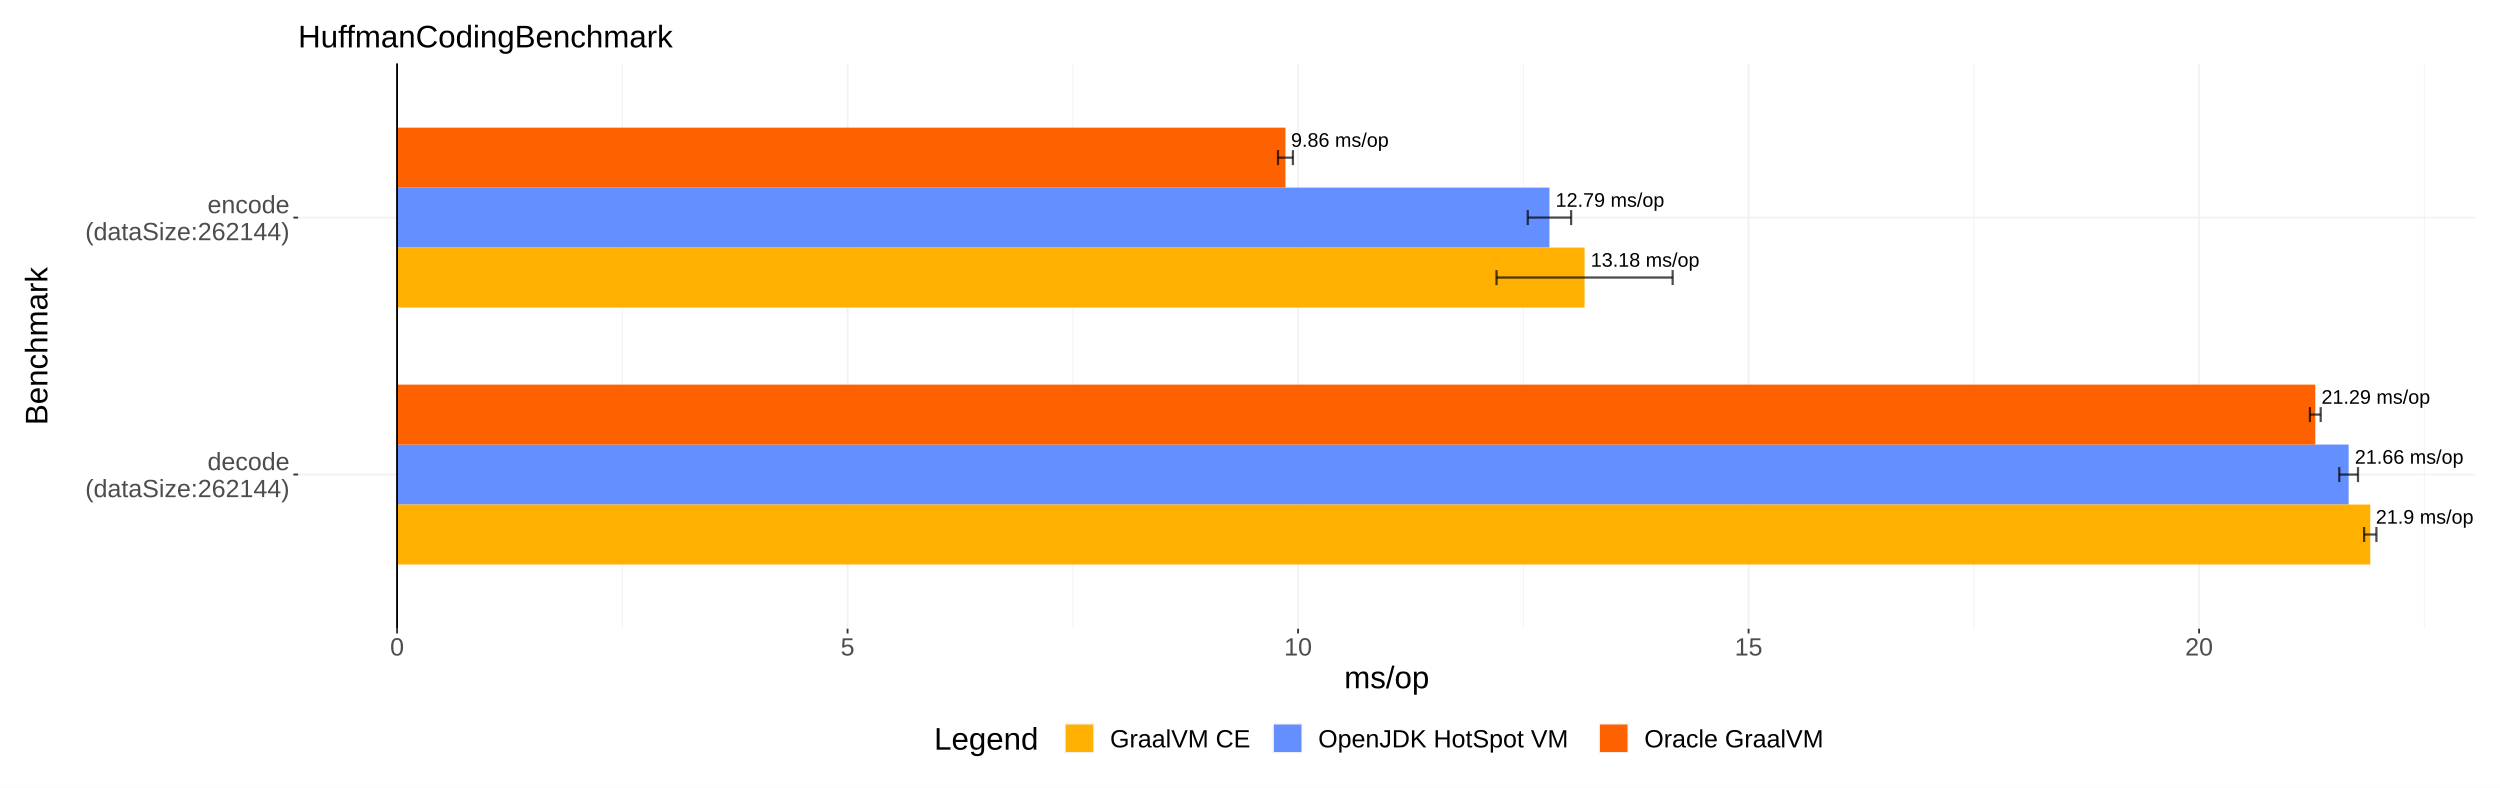
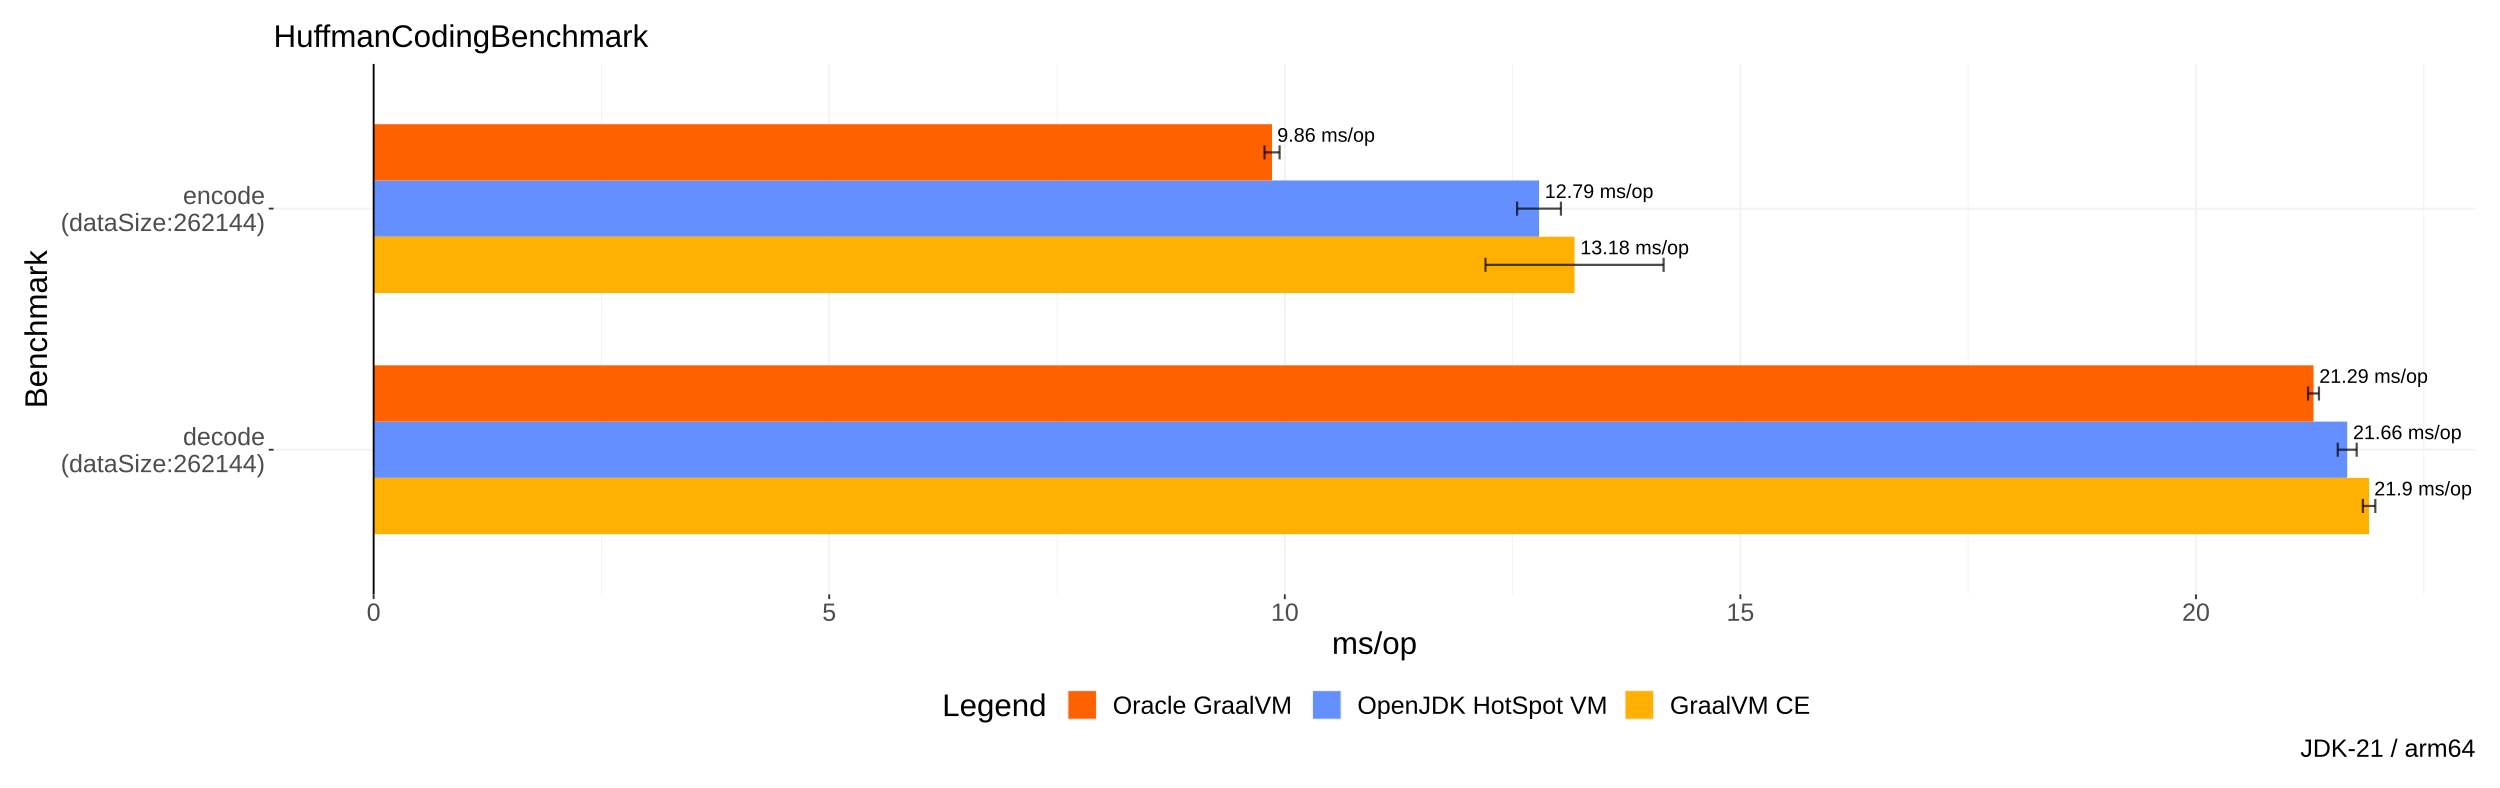
<svg xmlns="http://www.w3.org/2000/svg" class="svglite" width="1440.00pt" height="453.54pt" viewBox="0 0 1440.00 453.54">
  <defs>
    <style type="text/css">
    .svglite line, .svglite polyline, .svglite polygon, .svglite path, .svglite rect, .svglite circle {
      fill: none;
      stroke: #000000;
      stroke-linecap: round;
      stroke-linejoin: round;
      stroke-miterlimit: 10.00;
    }
    .svglite text {
      white-space: pre;
    }
  </style>
  </defs>
  <rect width="100%" height="100%" style="stroke: none; fill: #FFFFFF;" />
  <defs>
    <clipPath id="cpMC4wMHwxNDQwLjAwfDAuMDB8NDUzLjU0">
      <rect x="0.00" y="0.00" width="1440.00" height="453.54" />
    </clipPath>
  </defs>
  <g clip-path="url(#cpMC4wMHwxNDQwLjAwfDAuMDB8NDUzLjU0)">
-     <rect x="-0" y="0.00" width="1440.00" height="453.54" style="stroke-width: 1.07; stroke: #FFFFFF; fill: #FFFFFF;" />
-     <rect x="171.71" y="36.52" width="1254.12" height="325.62" style="stroke-width: 1.07; stroke: none;" />
-     <polyline points="358.46,362.15 358.46,36.52 " style="stroke-width: 0.53; stroke: #F2F2F2; stroke-linecap: butt;" />
-     <polyline points="617.94,362.15 617.94,36.52 " style="stroke-width: 0.53; stroke: #F2F2F2; stroke-linecap: butt;" />
-     <polyline points="877.43,362.15 877.43,36.52 " style="stroke-width: 0.53; stroke: #F2F2F2; stroke-linecap: butt;" />
-     <polyline points="1136.92,362.15 1136.92,36.52 " style="stroke-width: 0.53; stroke: #F2F2F2; stroke-linecap: butt;" />
-     <polyline points="1396.41,362.15 1396.41,36.52 " style="stroke-width: 0.53; stroke: #F2F2F2; stroke-linecap: butt;" />
-     <polyline points="171.71,273.34 1425.83,273.34 " style="stroke-width: 1.07; stroke: #F2F2F2; stroke-linecap: butt;" />
-     <polyline points="171.71,125.33 1425.83,125.33 " style="stroke-width: 1.07; stroke: #F2F2F2; stroke-linecap: butt;" />
-     <polyline points="228.71,362.15 228.71,36.52 " style="stroke-width: 1.07; stroke: #F2F2F2; stroke-linecap: butt;" />
-     <polyline points="488.20,362.15 488.20,36.52 " style="stroke-width: 1.07; stroke: #F2F2F2; stroke-linecap: butt;" />
-     <polyline points="747.69,362.15 747.69,36.52 " style="stroke-width: 1.07; stroke: #F2F2F2; stroke-linecap: butt;" />
-     <polyline points="1007.18,362.15 1007.18,36.52 " style="stroke-width: 1.07; stroke: #F2F2F2; stroke-linecap: butt;" />
-     <polyline points="1266.67,362.15 1266.67,36.52 " style="stroke-width: 1.07; stroke: #F2F2F2; stroke-linecap: butt;" />
-     <rect x="228.71" y="256.07" width="1124.11" height="34.54" style="stroke-width: 1.07; stroke: none; stroke-linecap: butt; stroke-linejoin: miter; fill: #648FFF;" />
-     <rect x="228.71" y="290.61" width="1136.56" height="34.54" style="stroke-width: 1.07; stroke: none; stroke-linecap: butt; stroke-linejoin: miter; fill: #FFB000;" />
-     <rect x="228.71" y="221.54" width="1104.90" height="34.54" style="stroke-width: 1.07; stroke: none; stroke-linecap: butt; stroke-linejoin: miter; fill: #FE6100;" />
-     <rect x="228.71" y="108.06" width="663.77" height="34.54" style="stroke-width: 1.07; stroke: none; stroke-linecap: butt; stroke-linejoin: miter; fill: #648FFF;" />
-     <rect x="228.71" y="142.60" width="684.01" height="34.54" style="stroke-width: 1.07; stroke: none; stroke-linecap: butt; stroke-linejoin: miter; fill: #FFB000;" />
-     <rect x="228.71" y="73.52" width="511.71" height="34.54" style="stroke-width: 1.07; stroke: none; stroke-linecap: butt; stroke-linejoin: miter; fill: #FE6100;" />
-     <text x="1356.38" y="267.12" style="font-size: 11.38px; font-family: &quot;Liberation Sans&quot;;" textLength="71.19px" lengthAdjust="spacingAndGlyphs">21.66 ms/op</text>
-     <text x="1368.47" y="301.65" style="font-size: 11.38px; font-family: &quot;Liberation Sans&quot;;" textLength="63.96px" lengthAdjust="spacingAndGlyphs">21.9 ms/op</text>
-     <text x="1337.17" y="232.58" style="font-size: 11.38px; font-family: &quot;Liberation Sans&quot;;" textLength="71.19px" lengthAdjust="spacingAndGlyphs">21.29 ms/op</text>
-     <text x="896.04" y="119.11" style="font-size: 11.38px; font-family: &quot;Liberation Sans&quot;;" textLength="71.19px" lengthAdjust="spacingAndGlyphs">12.79 ms/op</text>
-     <text x="916.28" y="153.64" style="font-size: 11.38px; font-family: &quot;Liberation Sans&quot;;" textLength="71.19px" lengthAdjust="spacingAndGlyphs">13.18 ms/op</text>
-     <text x="743.62" y="84.57" style="font-size: 11.38px; font-family: &quot;Liberation Sans&quot;;" textLength="63.96px" lengthAdjust="spacingAndGlyphs">9.86 ms/op</text>
-     <polyline points="1358.21,277.66 1358.21,269.02 " style="stroke-width: 1.28; stroke: #000000; stroke-opacity: 0.70; stroke-linecap: butt;" />
-     <polyline points="1358.21,273.34 1347.42,273.34 " style="stroke-width: 1.28; stroke: #000000; stroke-opacity: 0.70; stroke-linecap: butt;" />
-     <polyline points="1347.42,277.66 1347.42,269.02 " style="stroke-width: 1.28; stroke: #000000; stroke-opacity: 0.70; stroke-linecap: butt;" />
-     <polyline points="1368.82,312.19 1368.82,303.56 " style="stroke-width: 1.28; stroke: #000000; stroke-opacity: 0.70; stroke-linecap: butt;" />
-     <polyline points="1368.82,307.88 1361.72,307.88 " style="stroke-width: 1.28; stroke: #000000; stroke-opacity: 0.70; stroke-linecap: butt;" />
-     <polyline points="1361.72,312.19 1361.72,303.56 " style="stroke-width: 1.28; stroke: #000000; stroke-opacity: 0.70; stroke-linecap: butt;" />
-     <polyline points="1336.72,243.12 1336.72,234.49 " style="stroke-width: 1.28; stroke: #000000; stroke-opacity: 0.70; stroke-linecap: butt;" />
-     <polyline points="1336.72,238.80 1330.51,238.80 " style="stroke-width: 1.28; stroke: #000000; stroke-opacity: 0.70; stroke-linecap: butt;" />
-     <polyline points="1330.51,243.12 1330.51,234.49 " style="stroke-width: 1.28; stroke: #000000; stroke-opacity: 0.70; stroke-linecap: butt;" />
-     <polyline points="904.98,129.65 904.98,121.01 " style="stroke-width: 1.28; stroke: #000000; stroke-opacity: 0.70; stroke-linecap: butt;" />
-     <polyline points="904.98,125.33 879.99,125.33 " style="stroke-width: 1.28; stroke: #000000; stroke-opacity: 0.70; stroke-linecap: butt;" />
-     <polyline points="879.99,129.65 879.99,121.01 " style="stroke-width: 1.28; stroke: #000000; stroke-opacity: 0.70; stroke-linecap: butt;" />
-     <polyline points="963.45,164.18 963.45,155.55 " style="stroke-width: 1.28; stroke: #000000; stroke-opacity: 0.70; stroke-linecap: butt;" />
-     <polyline points="963.45,159.86 862.00,159.86 " style="stroke-width: 1.28; stroke: #000000; stroke-opacity: 0.70; stroke-linecap: butt;" />
-     <polyline points="862.00,164.18 862.00,155.55 " style="stroke-width: 1.28; stroke: #000000; stroke-opacity: 0.70; stroke-linecap: butt;" />
-     <polyline points="744.72,95.11 744.72,86.48 " style="stroke-width: 1.28; stroke: #000000; stroke-opacity: 0.70; stroke-linecap: butt;" />
-     <polyline points="744.72,90.79 736.12,90.79 " style="stroke-width: 1.28; stroke: #000000; stroke-opacity: 0.70; stroke-linecap: butt;" />
-     <polyline points="736.12,95.11 736.12,86.48 " style="stroke-width: 1.28; stroke: #000000; stroke-opacity: 0.70; stroke-linecap: butt;" />
-     <line x1="228.71" y1="362.15" x2="228.71" y2="36.52" style="stroke-width: 1.07; stroke-linecap: butt;" />
-     <text x="166.77" y="270.81" text-anchor="end" style="font-size: 14.40px;fill: #4D4D4D; font-family: &quot;Liberation Sans&quot;;" textLength="52.70px" lengthAdjust="spacingAndGlyphs">decode</text>
-     <text x="166.77" y="286.36" text-anchor="end" style="font-size: 14.40px;fill: #4D4D4D; font-family: &quot;Liberation Sans&quot;;" textLength="132.99px" lengthAdjust="spacingAndGlyphs">(dataSize:262144)</text>
-     <text x="166.77" y="122.80" text-anchor="end" style="font-size: 14.40px;fill: #4D4D4D; font-family: &quot;Liberation Sans&quot;;" textLength="52.69px" lengthAdjust="spacingAndGlyphs">encode</text>
-     <text x="166.77" y="138.35" text-anchor="end" style="font-size: 14.40px;fill: #4D4D4D; font-family: &quot;Liberation Sans&quot;;" textLength="132.99px" lengthAdjust="spacingAndGlyphs">(dataSize:262144)</text>
-     <polyline points="168.97,273.34 171.71,273.34 " style="stroke-width: 1.07; stroke: #333333; stroke-linecap: butt;" />
-     <polyline points="168.97,125.33 171.71,125.33 " style="stroke-width: 1.07; stroke: #333333; stroke-linecap: butt;" />
-     <polyline points="228.71,364.89 228.71,362.15 " style="stroke-width: 1.07; stroke: #333333; stroke-linecap: butt;" />
-     <polyline points="488.20,364.89 488.20,362.15 " style="stroke-width: 1.07; stroke: #333333; stroke-linecap: butt;" />
-     <polyline points="747.69,364.89 747.69,362.15 " style="stroke-width: 1.07; stroke: #333333; stroke-linecap: butt;" />
-     <polyline points="1007.18,364.89 1007.18,362.15 " style="stroke-width: 1.07; stroke: #333333; stroke-linecap: butt;" />
-     <polyline points="1266.67,364.89 1266.67,362.15 " style="stroke-width: 1.07; stroke: #333333; stroke-linecap: butt;" />
-     <text x="228.71" y="377.57" text-anchor="middle" style="font-size: 14.40px;fill: #4D4D4D; font-family: &quot;Liberation Sans&quot;;" textLength="9.16px" lengthAdjust="spacingAndGlyphs">0</text>
-     <text x="488.20" y="377.57" text-anchor="middle" style="font-size: 14.40px;fill: #4D4D4D; font-family: &quot;Liberation Sans&quot;;" textLength="9.16px" lengthAdjust="spacingAndGlyphs">5</text>
-     <text x="747.69" y="377.57" text-anchor="middle" style="font-size: 14.40px;fill: #4D4D4D; font-family: &quot;Liberation Sans&quot;;" textLength="18.32px" lengthAdjust="spacingAndGlyphs">10</text>
-     <text x="1007.18" y="377.57" text-anchor="middle" style="font-size: 14.40px;fill: #4D4D4D; font-family: &quot;Liberation Sans&quot;;" textLength="18.32px" lengthAdjust="spacingAndGlyphs">15</text>
-     <text x="1266.67" y="377.57" text-anchor="middle" style="font-size: 14.40px;fill: #4D4D4D; font-family: &quot;Liberation Sans&quot;;" textLength="18.32px" lengthAdjust="spacingAndGlyphs">20</text>
-     <text x="798.77" y="396.43" text-anchor="middle" style="font-size: 18.00px; font-family: &quot;Liberation Sans&quot;;" textLength="55.41px" lengthAdjust="spacingAndGlyphs">ms/op</text>
-     <text transform="translate(27.30,199.33) rotate(-90)" text-anchor="middle" style="font-size: 18.00px; font-family: &quot;Liberation Sans&quot;;" textLength="102.52px" lengthAdjust="spacingAndGlyphs">Benchmark</text>
-     <rect x="532.57" y="411.13" width="532.38" height="28.24" style="stroke-width: 1.07; stroke: none; fill: #FFFFFF;" />
-     <text x="538.05" y="431.81" style="font-size: 18.00px; font-family: &quot;Liberation Sans&quot;;" textLength="66.12px" lengthAdjust="spacingAndGlyphs">Legend</text>
-     <rect x="613.14" y="416.61" width="17.28" height="17.28" style="stroke-width: 1.07; stroke: none; fill: #F2F2F2;" />
-     <rect x="613.85" y="417.32" width="15.86" height="15.86" style="stroke-width: 1.07; stroke: none; stroke-linecap: butt; stroke-linejoin: miter; fill: #FFB000;" />
-     <rect x="733.04" y="416.61" width="17.28" height="17.28" style="stroke-width: 1.07; stroke: none; fill: #F2F2F2;" />
-     <rect x="733.75" y="417.32" width="15.86" height="15.86" style="stroke-width: 1.07; stroke: none; stroke-linecap: butt; stroke-linejoin: miter; fill: #648FFF;" />
-     <rect x="920.86" y="416.61" width="17.28" height="17.28" style="stroke-width: 1.07; stroke: none; fill: #F2F2F2;" />
-     <rect x="921.57" y="417.32" width="15.86" height="15.86" style="stroke-width: 1.07; stroke: none; stroke-linecap: butt; stroke-linejoin: miter; fill: #FE6100;" />
-     <text x="639.38" y="430.50" style="font-size: 14.40px; font-family: &quot;Liberation Sans&quot;;" textLength="84.69px" lengthAdjust="spacingAndGlyphs">GraalVM CE</text>
-     <text x="759.28" y="430.50" style="font-size: 14.40px; font-family: &quot;Liberation Sans&quot;;" textLength="152.61px" lengthAdjust="spacingAndGlyphs">OpenJDK HotSpot VM</text>
-     <text x="947.11" y="430.50" style="font-size: 14.40px; font-family: &quot;Liberation Sans&quot;;" textLength="112.37px" lengthAdjust="spacingAndGlyphs">Oracle GraalVM</text>
-     <text x="171.71" y="27.30" style="font-size: 18.00px; font-family: &quot;Liberation Sans&quot;;" textLength="242.95px" lengthAdjust="spacingAndGlyphs">HuffmanCodingBenchmark</text>
+     <rect x="0.00" y="0.00" width="1440.00" height="453.54" style="stroke-width: 1.07; stroke: #FFFFFF; fill: #FFFFFF;" />
+     <rect x="157.57" y="36.82" width="1268.26" height="305.55" style="stroke-width: 1.07; stroke: none;" />
+     <polyline points="346.43,342.37 346.43,36.82 " style="stroke-width: 0.53; stroke: #F2F2F2; stroke-linecap: butt;" />
+     <polyline points="608.84,342.37 608.84,36.82 " style="stroke-width: 0.53; stroke: #F2F2F2; stroke-linecap: butt;" />
+     <polyline points="871.25,342.37 871.25,36.82 " style="stroke-width: 0.53; stroke: #F2F2F2; stroke-linecap: butt;" />
+     <polyline points="1133.67,342.37 1133.67,36.82 " style="stroke-width: 0.53; stroke: #F2F2F2; stroke-linecap: butt;" />
+     <polyline points="1396.08,342.37 1396.08,36.82 " style="stroke-width: 0.53; stroke: #F2F2F2; stroke-linecap: butt;" />
+     <polyline points="157.57,259.04 1425.83,259.04 " style="stroke-width: 1.07; stroke: #F2F2F2; stroke-linecap: butt;" />
+     <polyline points="157.57,120.16 1425.83,120.16 " style="stroke-width: 1.07; stroke: #F2F2F2; stroke-linecap: butt;" />
+     <polyline points="215.22,342.37 215.22,36.82 " style="stroke-width: 1.07; stroke: #F2F2F2; stroke-linecap: butt;" />
+     <polyline points="477.63,342.37 477.63,36.82 " style="stroke-width: 1.07; stroke: #F2F2F2; stroke-linecap: butt;" />
+     <polyline points="740.05,342.37 740.05,36.82 " style="stroke-width: 1.07; stroke: #F2F2F2; stroke-linecap: butt;" />
+     <polyline points="1002.46,342.37 1002.46,36.82 " style="stroke-width: 1.07; stroke: #F2F2F2; stroke-linecap: butt;" />
+     <polyline points="1264.87,342.37 1264.87,36.82 " style="stroke-width: 1.07; stroke: #F2F2F2; stroke-linecap: butt;" />
+     <rect x="215.22" y="242.84" width="1136.77" height="32.41" style="stroke-width: 1.07; stroke: none; stroke-linecap: butt; stroke-linejoin: miter; fill: #648FFF;" />
+     <rect x="215.22" y="275.25" width="1149.37" height="32.41" style="stroke-width: 1.07; stroke: none; stroke-linecap: butt; stroke-linejoin: miter; fill: #FFB000;" />
+     <rect x="215.22" y="210.43" width="1117.36" height="32.41" style="stroke-width: 1.07; stroke: none; stroke-linecap: butt; stroke-linejoin: miter; fill: #FE6100;" />
+     <rect x="215.22" y="103.95" width="671.25" height="32.41" style="stroke-width: 1.07; stroke: none; stroke-linecap: butt; stroke-linejoin: miter; fill: #648FFF;" />
+     <rect x="215.22" y="136.36" width="691.72" height="32.41" style="stroke-width: 1.07; stroke: none; stroke-linecap: butt; stroke-linejoin: miter; fill: #FFB000;" />
+     <rect x="215.22" y="71.55" width="517.48" height="32.41" style="stroke-width: 1.07; stroke: none; stroke-linecap: butt; stroke-linejoin: miter; fill: #FE6100;" />
+     <text x="1355.31" y="252.95" style="font-size: 11.38px; font-family: &quot;Liberation Sans&quot;;" textLength="66.24px" lengthAdjust="spacingAndGlyphs">21.66 ms/op</text>
+     <text x="1367.58" y="285.35" style="font-size: 11.38px; font-family: &quot;Liberation Sans&quot;;" textLength="59.73px" lengthAdjust="spacingAndGlyphs">21.9 ms/op</text>
+     <text x="1335.89" y="220.54" style="font-size: 11.38px; font-family: &quot;Liberation Sans&quot;;" textLength="66.24px" lengthAdjust="spacingAndGlyphs">21.29 ms/op</text>
+     <text x="889.78" y="114.06" style="font-size: 11.38px; font-family: &quot;Liberation Sans&quot;;" textLength="66.24px" lengthAdjust="spacingAndGlyphs">12.79 ms/op</text>
+     <text x="910.25" y="146.47" style="font-size: 11.38px; font-family: &quot;Liberation Sans&quot;;" textLength="66.24px" lengthAdjust="spacingAndGlyphs">13.18 ms/op</text>
+     <text x="735.69" y="81.65" style="font-size: 11.38px; font-family: &quot;Liberation Sans&quot;;" textLength="59.73px" lengthAdjust="spacingAndGlyphs">9.86 ms/op</text>
+     <polyline points="1357.45,263.09 1357.45,254.99 " style="stroke-width: 1.28; stroke: #000000; stroke-opacity: 0.70; stroke-linecap: butt;" />
+     <polyline points="1357.45,259.04 1346.54,259.04 " style="stroke-width: 1.28; stroke: #000000; stroke-opacity: 0.70; stroke-linecap: butt;" />
+     <polyline points="1346.54,263.09 1346.54,254.99 " style="stroke-width: 1.28; stroke: #000000; stroke-opacity: 0.70; stroke-linecap: butt;" />
+     <polyline points="1368.18,295.50 1368.18,287.40 " style="stroke-width: 1.28; stroke: #000000; stroke-opacity: 0.70; stroke-linecap: butt;" />
+     <polyline points="1368.18,291.45 1361.00,291.45 " style="stroke-width: 1.28; stroke: #000000; stroke-opacity: 0.70; stroke-linecap: butt;" />
+     <polyline points="1361.00,295.50 1361.00,287.40 " style="stroke-width: 1.28; stroke: #000000; stroke-opacity: 0.70; stroke-linecap: butt;" />
+     <polyline points="1335.72,230.69 1335.72,222.59 " style="stroke-width: 1.28; stroke: #000000; stroke-opacity: 0.70; stroke-linecap: butt;" />
+     <polyline points="1335.72,226.64 1329.43,226.64 " style="stroke-width: 1.28; stroke: #000000; stroke-opacity: 0.70; stroke-linecap: butt;" />
+     <polyline points="1329.43,230.69 1329.43,222.59 " style="stroke-width: 1.28; stroke: #000000; stroke-opacity: 0.70; stroke-linecap: butt;" />
+     <polyline points="899.11,124.21 899.11,116.11 " style="stroke-width: 1.28; stroke: #000000; stroke-opacity: 0.70; stroke-linecap: butt;" />
+     <polyline points="899.11,120.16 873.84,120.16 " style="stroke-width: 1.28; stroke: #000000; stroke-opacity: 0.70; stroke-linecap: butt;" />
+     <polyline points="873.84,124.21 873.84,116.11 " style="stroke-width: 1.28; stroke: #000000; stroke-opacity: 0.70; stroke-linecap: butt;" />
+     <polyline points="958.24,156.61 958.24,148.51 " style="stroke-width: 1.28; stroke: #000000; stroke-opacity: 0.70; stroke-linecap: butt;" />
+     <polyline points="958.24,152.56 855.64,152.56 " style="stroke-width: 1.28; stroke: #000000; stroke-opacity: 0.70; stroke-linecap: butt;" />
+     <polyline points="855.64,156.61 855.64,148.51 " style="stroke-width: 1.28; stroke: #000000; stroke-opacity: 0.70; stroke-linecap: butt;" />
+     <polyline points="737.05,91.80 737.05,83.70 " style="stroke-width: 1.28; stroke: #000000; stroke-opacity: 0.70; stroke-linecap: butt;" />
+     <polyline points="737.05,87.75 728.35,87.75 " style="stroke-width: 1.28; stroke: #000000; stroke-opacity: 0.70; stroke-linecap: butt;" />
+     <polyline points="728.35,91.80 728.35,83.70 " style="stroke-width: 1.28; stroke: #000000; stroke-opacity: 0.70; stroke-linecap: butt;" />
+     <line x1="215.22" y1="342.37" x2="215.22" y2="36.82" style="stroke-width: 1.07; stroke-linecap: butt;" />
+     <text x="152.64" y="256.41" text-anchor="end" style="font-size: 14.40px;fill: #4D4D4D; font-family: &quot;Liberation Sans&quot;;" textLength="49.54px" lengthAdjust="spacingAndGlyphs">decode</text>
+     <text x="152.64" y="271.96" text-anchor="end" style="font-size: 14.40px;fill: #4D4D4D; font-family: &quot;Liberation Sans&quot;;" textLength="118.56px" lengthAdjust="spacingAndGlyphs">(dataSize:262144)</text>
+     <text x="152.64" y="117.52" text-anchor="end" style="font-size: 14.40px;fill: #4D4D4D; font-family: &quot;Liberation Sans&quot;;" textLength="49.58px" lengthAdjust="spacingAndGlyphs">encode</text>
+     <text x="152.64" y="133.07" text-anchor="end" style="font-size: 14.40px;fill: #4D4D4D; font-family: &quot;Liberation Sans&quot;;" textLength="118.56px" lengthAdjust="spacingAndGlyphs">(dataSize:262144)</text>
+     <polyline points="154.83,259.04 157.57,259.04 " style="stroke-width: 1.07; stroke: #333333; stroke-linecap: butt;" />
+     <polyline points="154.83,120.16 157.57,120.16 " style="stroke-width: 1.07; stroke: #333333; stroke-linecap: butt;" />
+     <polyline points="215.22,345.11 215.22,342.37 " style="stroke-width: 1.07; stroke: #333333; stroke-linecap: butt;" />
+     <polyline points="477.63,345.11 477.63,342.37 " style="stroke-width: 1.07; stroke: #333333; stroke-linecap: butt;" />
+     <polyline points="740.05,345.11 740.05,342.37 " style="stroke-width: 1.07; stroke: #333333; stroke-linecap: butt;" />
+     <polyline points="1002.46,345.11 1002.46,342.37 " style="stroke-width: 1.07; stroke: #333333; stroke-linecap: butt;" />
+     <polyline points="1264.87,345.11 1264.87,342.37 " style="stroke-width: 1.07; stroke: #333333; stroke-linecap: butt;" />
+     <text x="215.22" y="357.59" text-anchor="middle" style="font-size: 14.40px;fill: #4D4D4D; font-family: &quot;Liberation Sans&quot;;" textLength="8.23px" lengthAdjust="spacingAndGlyphs">0</text>
+     <text x="477.63" y="357.59" text-anchor="middle" style="font-size: 14.40px;fill: #4D4D4D; font-family: &quot;Liberation Sans&quot;;" textLength="8.23px" lengthAdjust="spacingAndGlyphs">5</text>
+     <text x="740.05" y="357.59" text-anchor="middle" style="font-size: 14.40px;fill: #4D4D4D; font-family: &quot;Liberation Sans&quot;;" textLength="16.46px" lengthAdjust="spacingAndGlyphs">10</text>
+     <text x="1002.46" y="357.59" text-anchor="middle" style="font-size: 14.40px;fill: #4D4D4D; font-family: &quot;Liberation Sans&quot;;" textLength="16.46px" lengthAdjust="spacingAndGlyphs">15</text>
+     <text x="1264.87" y="357.59" text-anchor="middle" style="font-size: 14.40px;fill: #4D4D4D; font-family: &quot;Liberation Sans&quot;;" textLength="16.46px" lengthAdjust="spacingAndGlyphs">20</text>
+     <text x="791.70" y="376.64" text-anchor="middle" style="font-size: 18.00px; font-family: &quot;Liberation Sans&quot;;" textLength="54.12px" lengthAdjust="spacingAndGlyphs">ms/op</text>
+     <text transform="translate(27.03,189.60) rotate(-90)" text-anchor="middle" style="font-size: 18.00px; font-family: &quot;Liberation Sans&quot;;" textLength="96.72px" lengthAdjust="spacingAndGlyphs">Benchmark</text>
+     <rect x="537.24" y="391.91" width="508.92" height="28.24" style="stroke-width: 1.07; stroke: none; fill: #FFFFFF;" />
+     <text x="542.72" y="412.46" style="font-size: 18.00px; font-family: &quot;Liberation Sans&quot;;" textLength="63.01px" lengthAdjust="spacingAndGlyphs">Legend</text>
+     <rect x="614.69" y="397.39" width="17.28" height="17.28" style="stroke-width: 1.07; stroke: none; fill: #F2F2F2;" />
+     <rect x="615.40" y="398.10" width="15.86" height="15.86" style="stroke-width: 1.07; stroke: none; stroke-linecap: butt; stroke-linejoin: miter; fill: #FE6100;" />
+     <rect x="755.59" y="397.39" width="17.28" height="17.28" style="stroke-width: 1.07; stroke: none; fill: #F2F2F2;" />
+     <rect x="756.30" y="398.10" width="15.86" height="15.86" style="stroke-width: 1.07; stroke: none; stroke-linecap: butt; stroke-linejoin: miter; fill: #648FFF;" />
+     <rect x="935.64" y="397.39" width="17.28" height="17.28" style="stroke-width: 1.07; stroke: none; fill: #F2F2F2;" />
+     <rect x="936.34" y="398.10" width="15.86" height="15.86" style="stroke-width: 1.07; stroke: none; stroke-linecap: butt; stroke-linejoin: miter; fill: #FFB000;" />
+     <text x="640.94" y="411.17" style="font-size: 14.40px; font-family: &quot;Liberation Sans&quot;;" textLength="105.69px" lengthAdjust="spacingAndGlyphs">Oracle GraalVM</text>
+     <text x="781.84" y="411.17" style="font-size: 14.40px; font-family: &quot;Liberation Sans&quot;;" textLength="144.83px" lengthAdjust="spacingAndGlyphs">OpenJDK HotSpot VM</text>
+     <text x="961.88" y="411.17" style="font-size: 14.40px; font-family: &quot;Liberation Sans&quot;;" textLength="78.80px" lengthAdjust="spacingAndGlyphs">GraalVM CE</text>
+     <text x="157.57" y="27.03" style="font-size: 18.00px; font-family: &quot;Liberation Sans&quot;;" textLength="231.82px" lengthAdjust="spacingAndGlyphs">HuffmanCodingBenchmark</text>
+     <text x="1425.83" y="435.91" text-anchor="end" style="font-size: 14.40px; font-family: &quot;Liberation Sans&quot;;" textLength="101.21px" lengthAdjust="spacingAndGlyphs">JDK-21 / arm64</text>
  </g>
</svg>
